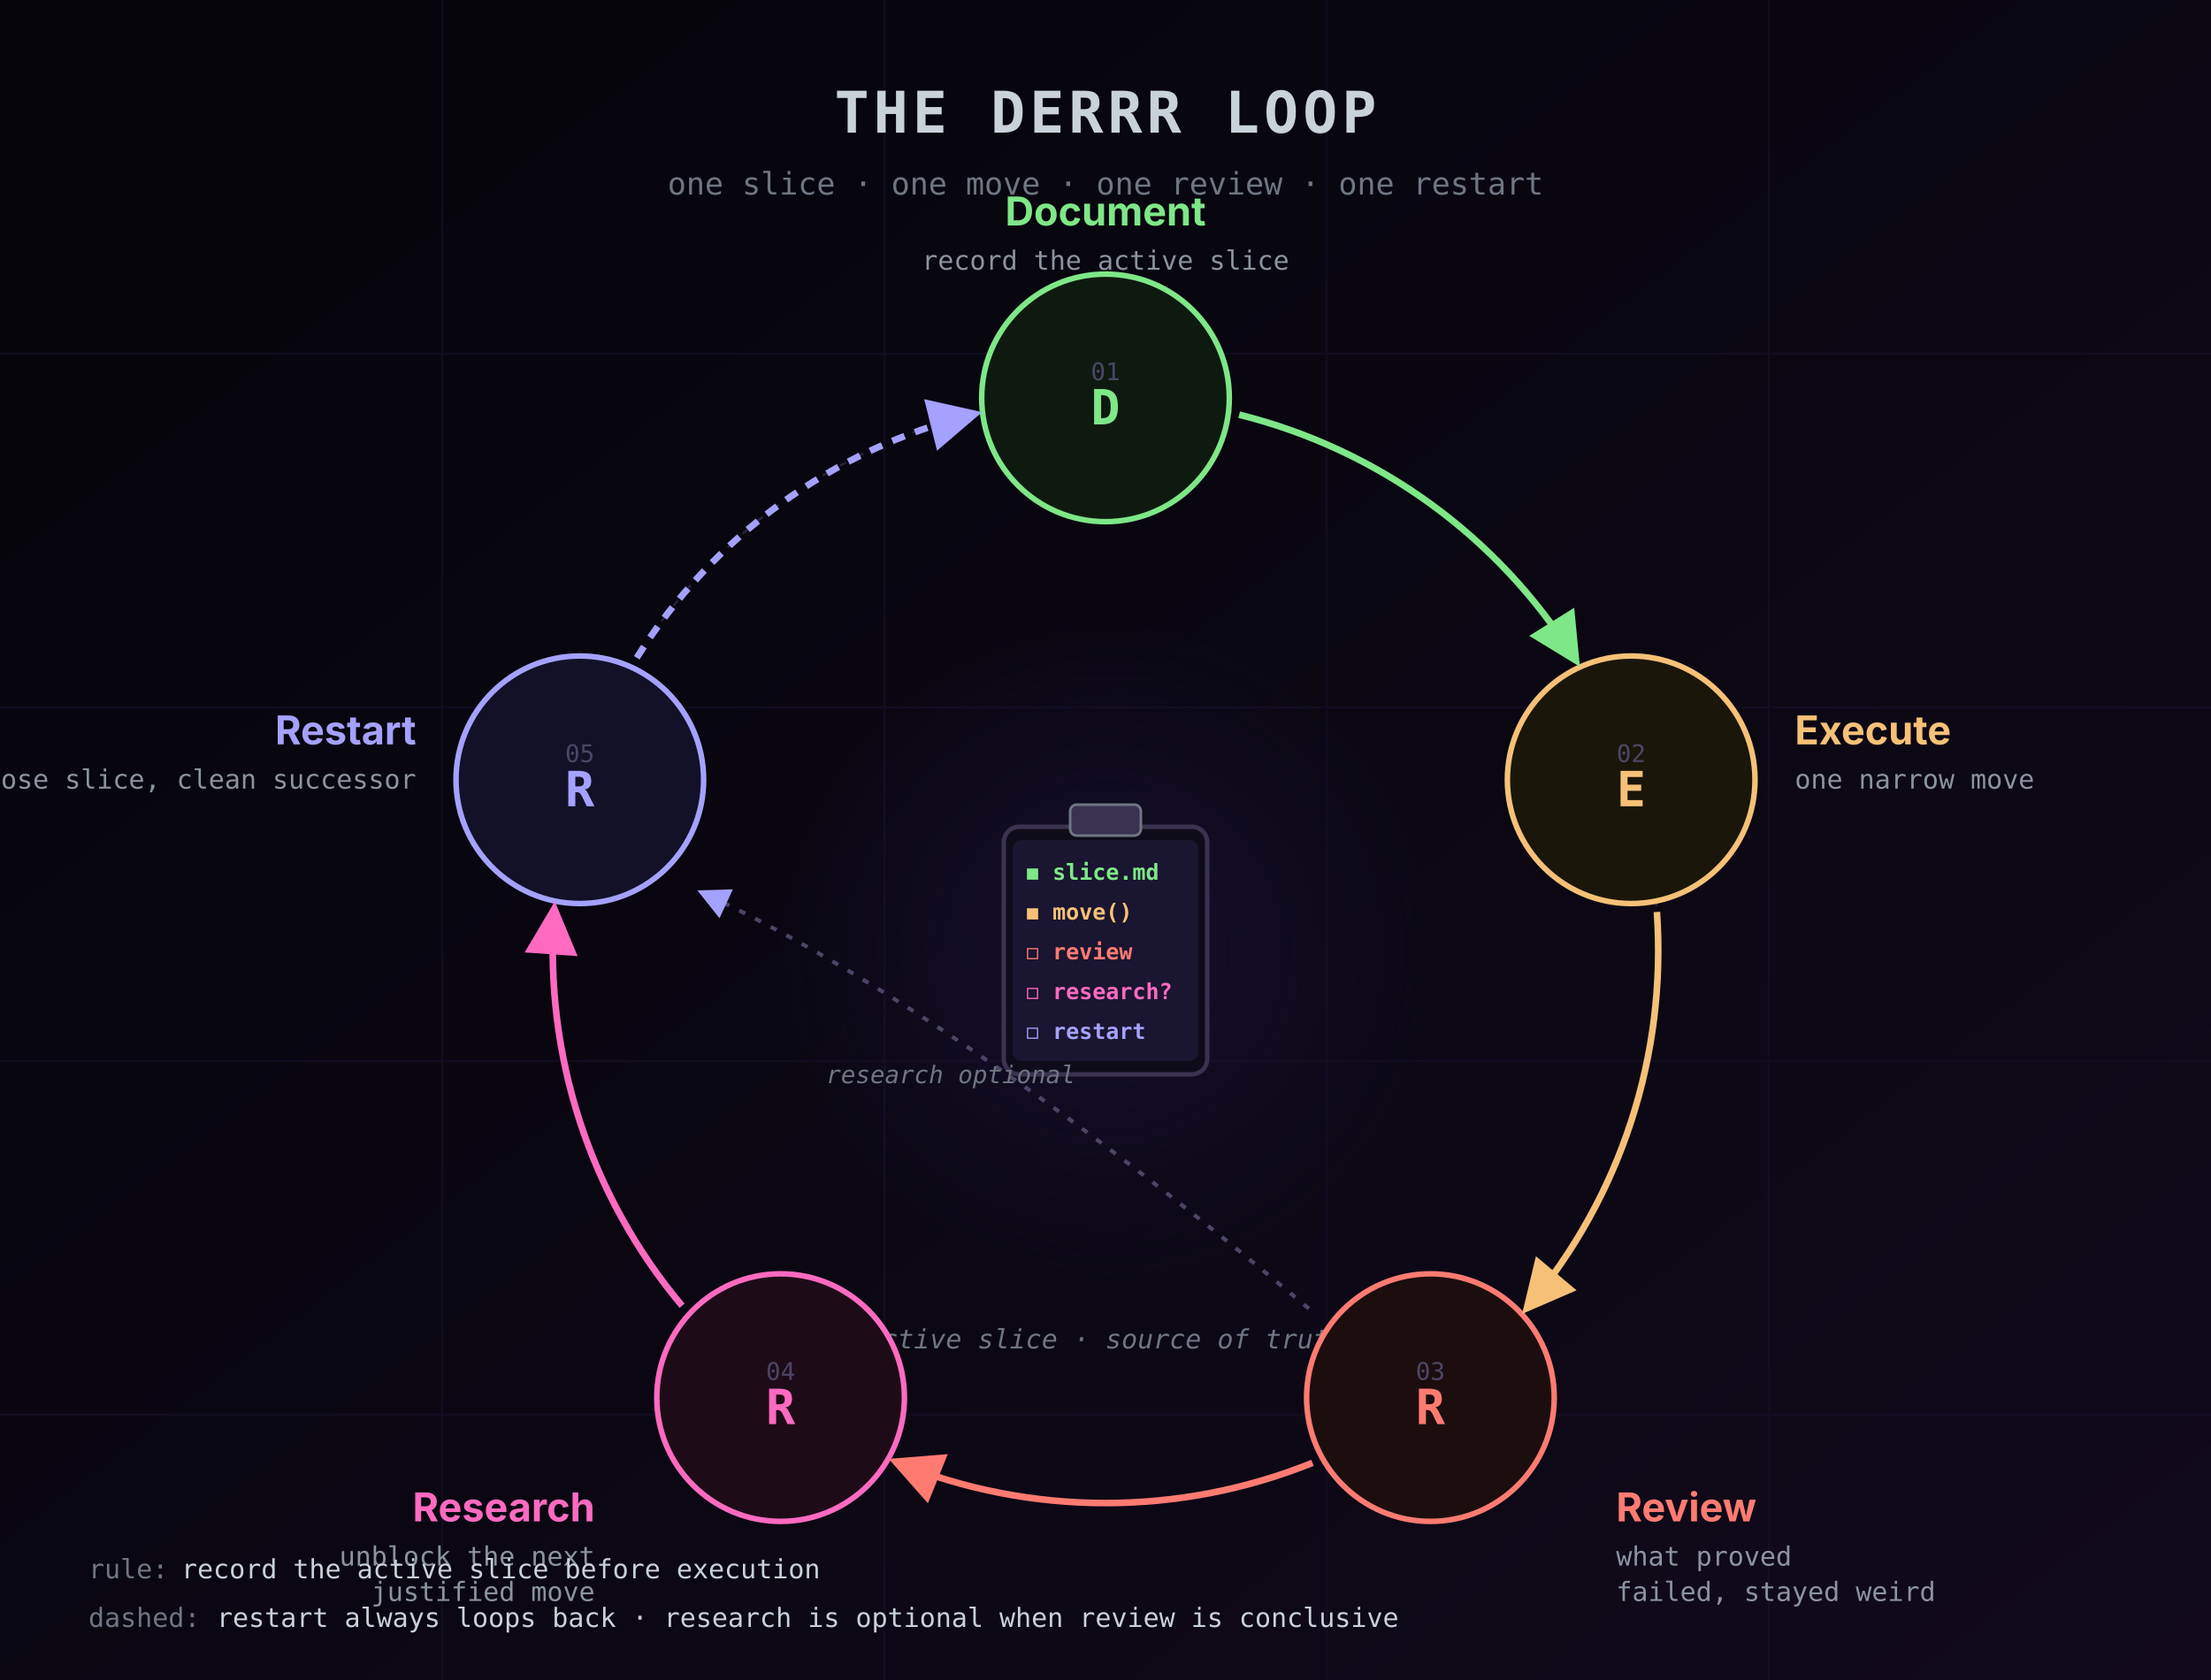
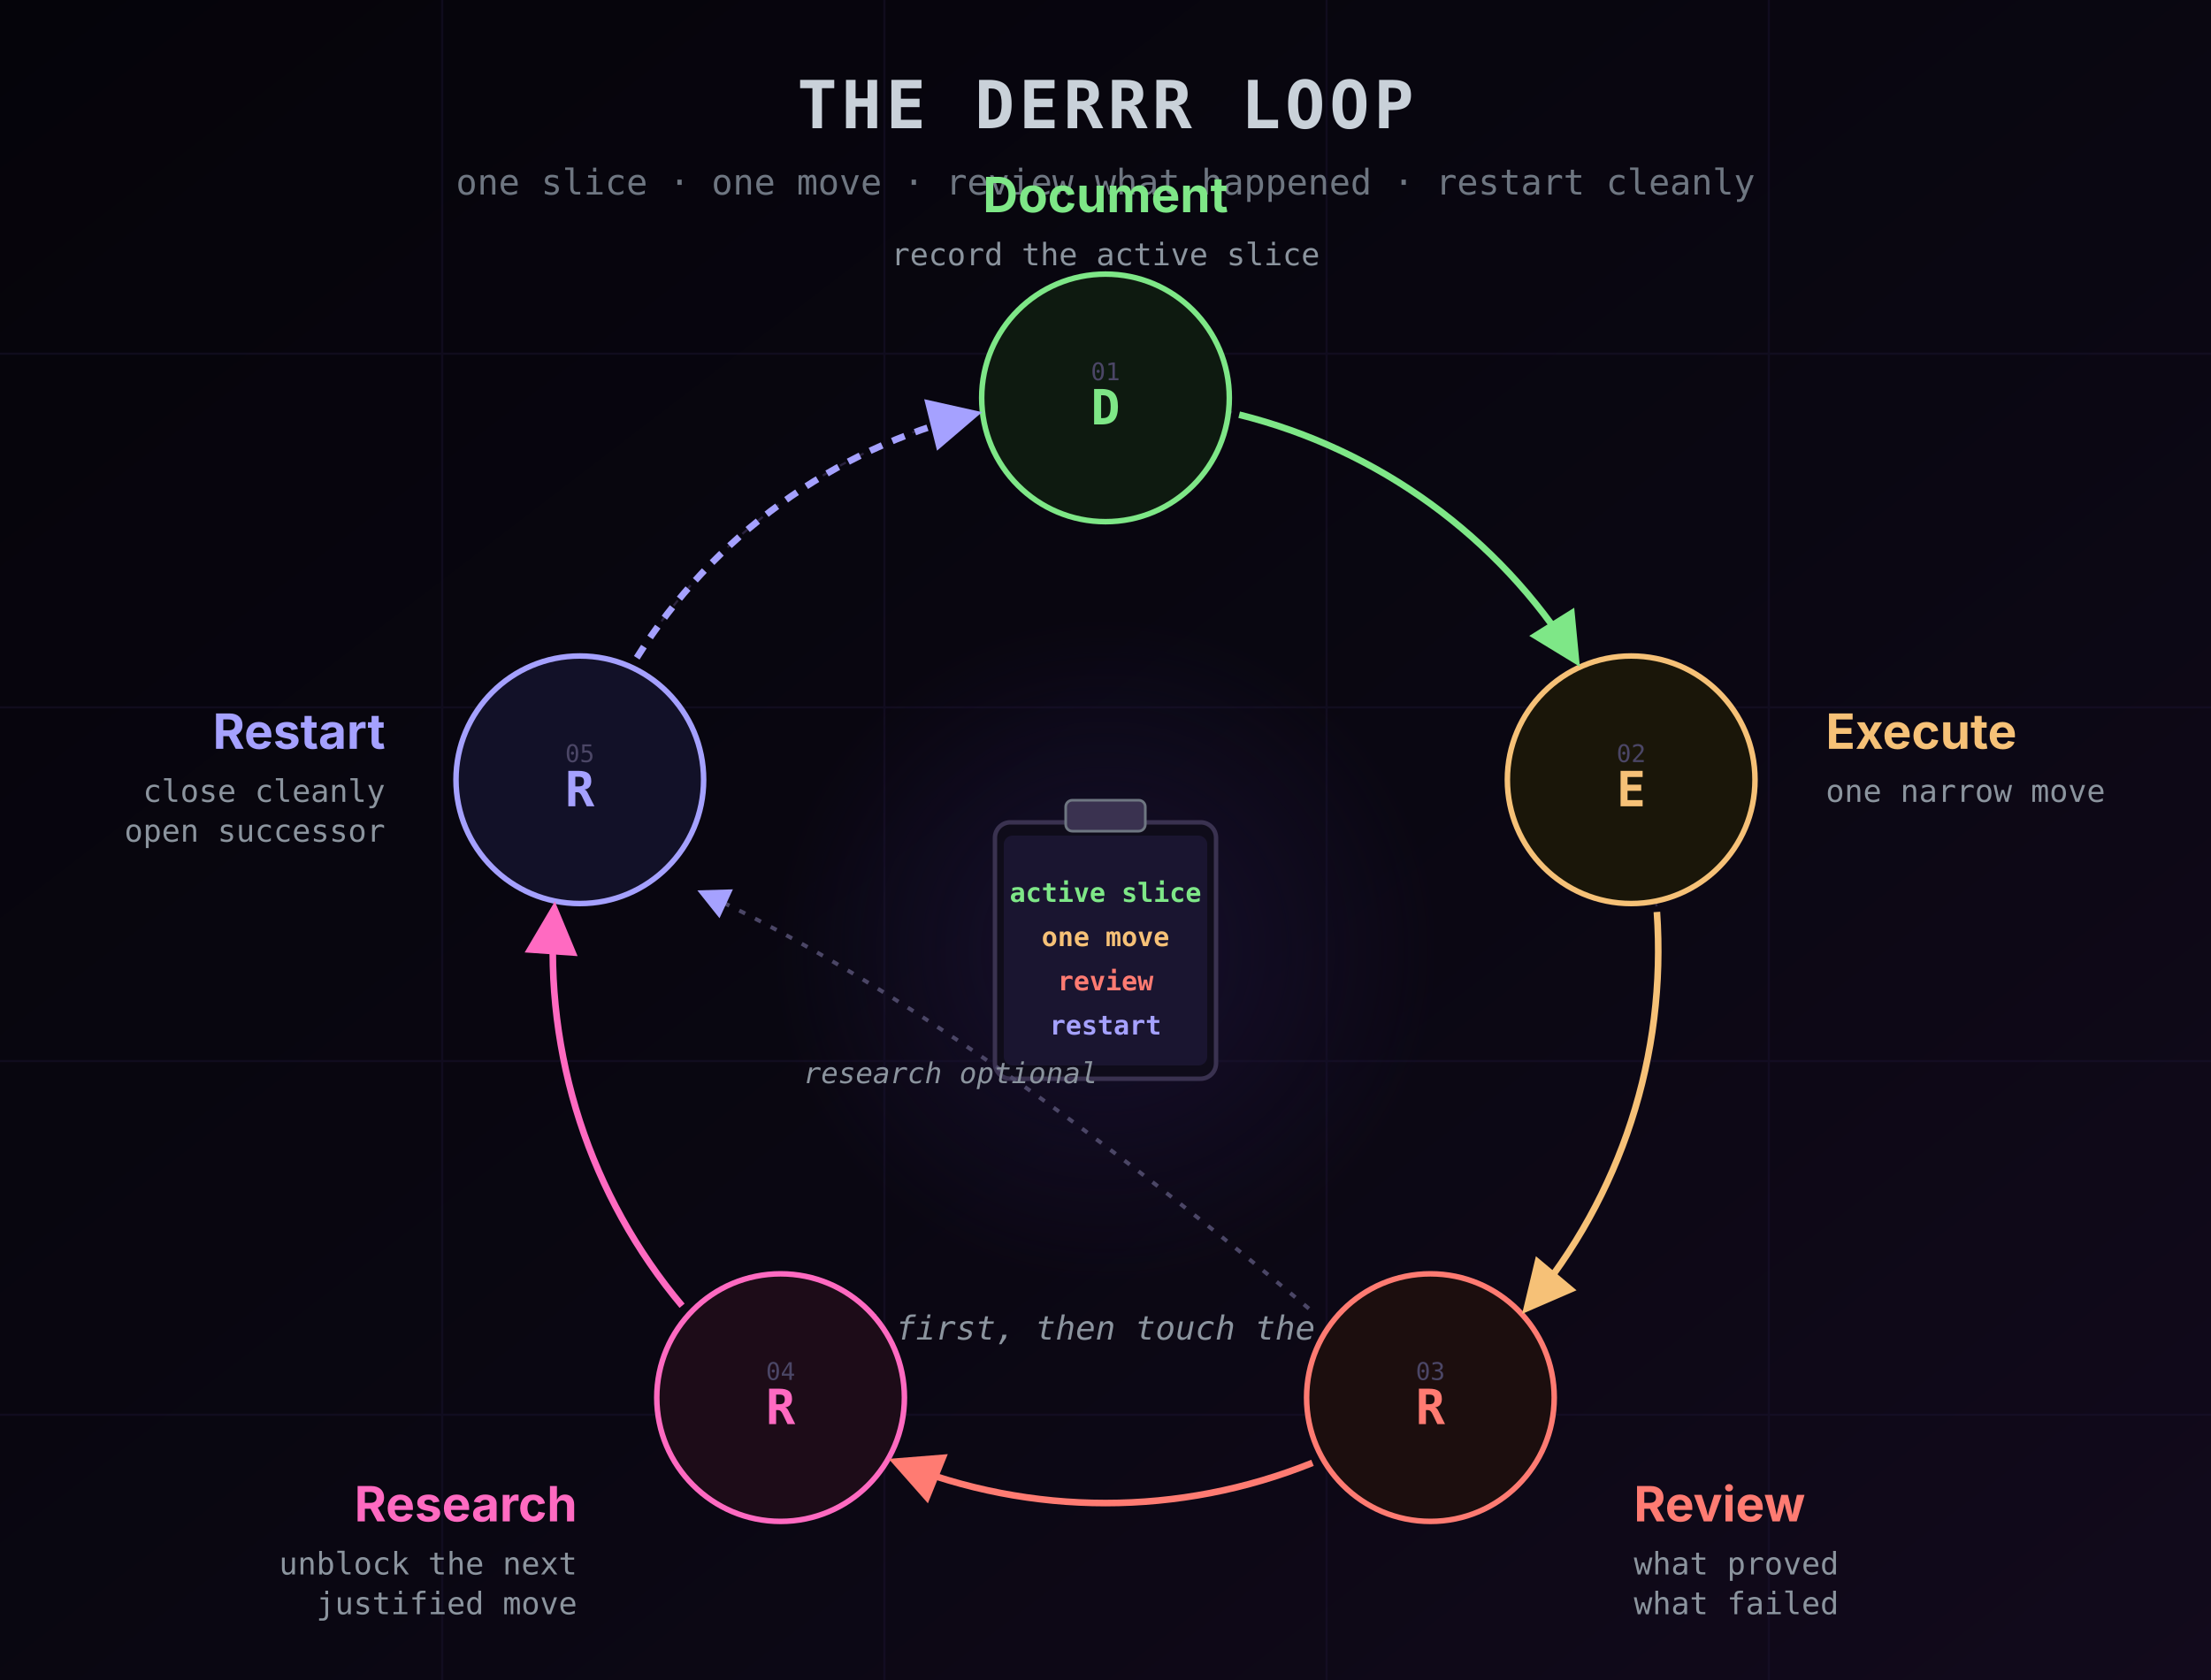
<svg xmlns="http://www.w3.org/2000/svg" viewBox="0 0 1000 760" role="img" aria-labelledby="derrrLoopTitle derrrLoopDesc">
  <defs>
    <linearGradient id="dBg" x1="0" y1="0" x2="1" y2="1">
      <stop offset="0%" stop-color="#05040a" />
      <stop offset="55%" stop-color="#0a0712" />
      <stop offset="100%" stop-color="#120a1c" />
    </linearGradient>
    <radialGradient id="dCenter" cx="50%" cy="50%" r="50%">
      <stop offset="0%" stop-color="#1a1234" stop-opacity="0.8" />
      <stop offset="100%" stop-color="#1a1234" stop-opacity="0" />
    </radialGradient>
    <marker id="ah-green" viewBox="0 0 10 10" refX="8" refY="5" markerWidth="8" markerHeight="8" orient="auto-start-reverse">
      <path d="M0,0 L10,5 L0,10 Z" fill="#7ee787" />
    </marker>
    <marker id="ah-yellow" viewBox="0 0 10 10" refX="8" refY="5" markerWidth="8" markerHeight="8" orient="auto-start-reverse">
      <path d="M0,0 L10,5 L0,10 Z" fill="#f6c177" />
    </marker>
    <marker id="ah-red" viewBox="0 0 10 10" refX="8" refY="5" markerWidth="8" markerHeight="8" orient="auto-start-reverse">
      <path d="M0,0 L10,5 L0,10 Z" fill="#ff7b72" />
    </marker>
    <marker id="ah-pink" viewBox="0 0 10 10" refX="8" refY="5" markerWidth="8" markerHeight="8" orient="auto-start-reverse">
      <path d="M0,0 L10,5 L0,10 Z" fill="#ff6ac1" />
    </marker>
    <marker id="ah-purple" viewBox="0 0 10 10" refX="8" refY="5" markerWidth="8" markerHeight="8" orient="auto-start-reverse">
      <path d="M0,0 L10,5 L0,10 Z" fill="#a5a1ff" />
    </marker>
    <style>
      .mono { font-family: ui-monospace,"JetBrains Mono","Fira Code","SF Mono",Menlo,Consolas,monospace; }
      .sans { font-family: ui-sans-serif,system-ui,-apple-system,"Segoe UI",Inter,sans-serif; }
    </style>
  </defs>
  <rect width="1000" height="760" fill="url(#dBg)" />
  <g stroke="#1a1530" stroke-width="1" opacity="0.45">
    <path d="M0 160H1000M0 320H1000M0 480H1000M0 640H1000" />
    <path d="M200 0V760M400 0V760M600 0V760M800 0V760" />
  </g>
  <g class="mono" fill="#c9d1d9">
-     <text x="500" y="60" text-anchor="middle" font-size="26" font-weight="700" letter-spacing="2">THE DERRR LOOP</text>
-     <text x="500" y="88" text-anchor="middle" font-size="14" fill="#6e7681">one slice · one move · one review · one restart</text>
+     <text x="500" y="58" text-anchor="middle" font-size="30" font-weight="700" letter-spacing="2">THE DERRR LOOP</text>
+     <text x="500" y="88" text-anchor="middle" font-size="16" fill="#6e7681">one slice · one move · review what happened · restart cleanly</text>
  </g>
  <circle cx="500" cy="430" r="250" fill="none" stroke="#2a223d" stroke-width="1" stroke-dasharray="3 6" />
  <circle cx="500" cy="430" r="150" fill="url(#dCenter)" />
  <g transform="translate(500 430)">
-     <rect x="-46" y="-56" width="92" height="112" rx="7" fill="#0f0c1a" stroke="#3a3250" stroke-width="2" />
-     <rect x="-42" y="-50" width="84" height="100" rx="4" fill="#1a1530" />
-     <rect x="-16" y="-66" width="32" height="14" rx="3" fill="#3a3250" stroke="#6e7681" stroke-width="1.2" />
-     <g class="mono" font-size="10" font-weight="700" text-anchor="start">
-       <text x="-36" y="-32" fill="#7ee787">◼ slice.md</text>
-       <text x="-36" y="-14" fill="#f6c177">◼ move()</text>
-       <text x="-36" y="4" fill="#ff7b72">◻ review</text>
-       <text x="-36" y="22" fill="#ff6ac1">◻ research?</text>
-       <text x="-36" y="40" fill="#a5a1ff">◻ restart</text>
+     <rect x="-50" y="-58" width="100" height="116" rx="7" fill="#0f0c1a" stroke="#3a3250" stroke-width="2" />
+     <rect x="-46" y="-52" width="92" height="104" rx="4" fill="#1a1530" />
+     <rect x="-18" y="-68" width="36" height="14" rx="3" fill="#3a3250" stroke="#6e7681" stroke-width="1.2" />
+     <g class="mono" font-size="12" font-weight="700" text-anchor="middle">
+       <text x="0" y="-22" fill="#7ee787">active slice</text>
+       <text x="0" y="-2" fill="#f6c177">one move</text>
+       <text x="0" y="18" fill="#ff7b72">review</text>
+       <text x="0" y="38" fill="#a5a1ff">restart</text>
    </g>
  </g>
-   <text x="500" y="610" text-anchor="middle" class="mono" font-size="12" fill="#6e7681" font-style="italic">
-     active slice · source of truth
+   <text x="500" y="606" text-anchor="middle" class="mono" font-size="15" fill="#8b949e" font-style="italic">
+     record first, then touch the system
  </text>
  <g transform="translate(500 180)">
    <circle r="56" fill="#0e1a10" stroke="#7ee787" stroke-width="2.5" />
    <text y="-8" text-anchor="middle" class="mono" font-size="11" fill="#4b4666">01</text>
    <text y="12" text-anchor="middle" class="mono" font-weight="900" font-size="22" fill="#7ee787">D</text>
-     <text y="-78" text-anchor="middle" class="sans" font-size="18" font-weight="700" fill="#7ee787">Document</text>
-     <text y="-58" text-anchor="middle" class="mono" font-size="12" fill="#8b949e">record the active slice</text>
+     <text y="-84" text-anchor="middle" class="sans" font-size="22" font-weight="700" fill="#7ee787">Document</text>
+     <text y="-60" text-anchor="middle" class="mono" font-size="14" fill="#8b949e">record the active slice</text>
  </g>
  <g transform="translate(737.76 352.75)">
    <circle r="56" fill="#1a1609" stroke="#f6c177" stroke-width="2.5" />
    <text y="-8" text-anchor="middle" class="mono" font-size="11" fill="#4b4666">02</text>
    <text y="12" text-anchor="middle" class="mono" font-weight="900" font-size="22" fill="#f6c177">E</text>
-     <text x="74" y="-16" class="sans" font-size="18" font-weight="700" fill="#f6c177">Execute</text>
-     <text x="74" y="4" class="mono" font-size="12" fill="#8b949e">one narrow move</text>
+     <text x="88" y="-14" class="sans" font-size="22" font-weight="700" fill="#f6c177">Execute</text>
+     <text x="88" y="10" class="mono" font-size="14" fill="#8b949e">one narrow move</text>
  </g>
  <g transform="translate(646.95 632.25)">
    <circle r="56" fill="#1c0e0e" stroke="#ff7b72" stroke-width="2.5" />
    <text y="-8" text-anchor="middle" class="mono" font-size="11" fill="#4b4666">03</text>
    <text y="12" text-anchor="middle" class="mono" font-weight="900" font-size="22" fill="#ff7b72">R</text>
-     <text x="84" y="56" class="sans" font-size="18" font-weight="700" fill="#ff7b72">Review</text>
-     <text x="84" y="76" class="mono" font-size="12" fill="#8b949e">what proved</text>
-     <text x="84" y="92" class="mono" font-size="12" fill="#8b949e">failed, stayed weird</text>
+     <text x="92" y="56" class="sans" font-size="22" font-weight="700" fill="#ff7b72">Review</text>
+     <text x="92" y="80" class="mono" font-size="14" fill="#8b949e">what proved</text>
+     <text x="92" y="98" class="mono" font-size="14" fill="#8b949e">what failed</text>
  </g>
  <g transform="translate(353.05 632.25)">
    <circle r="56" fill="#1d0c18" stroke="#ff6ac1" stroke-width="2.5" />
    <text y="-8" text-anchor="middle" class="mono" font-size="11" fill="#4b4666">04</text>
    <text y="12" text-anchor="middle" class="mono" font-weight="900" font-size="22" fill="#ff6ac1">R</text>
-     <text x="-84" y="56" text-anchor="end" class="sans" font-size="18" font-weight="700" fill="#ff6ac1">Research</text>
-     <text x="-84" y="76" text-anchor="end" class="mono" font-size="12" fill="#8b949e">unblock the next</text>
-     <text x="-84" y="92" text-anchor="end" class="mono" font-size="12" fill="#8b949e">justified move</text>
+     <text x="-92" y="56" text-anchor="end" class="sans" font-size="22" font-weight="700" fill="#ff6ac1">Research</text>
+     <text x="-92" y="80" text-anchor="end" class="mono" font-size="14" fill="#8b949e">unblock the next</text>
+     <text x="-92" y="98" text-anchor="end" class="mono" font-size="14" fill="#8b949e">justified move</text>
  </g>
  <g transform="translate(262.24 352.75)">
    <circle r="56" fill="#121128" stroke="#a5a1ff" stroke-width="2.5" />
    <text y="-8" text-anchor="middle" class="mono" font-size="11" fill="#4b4666">05</text>
    <text y="12" text-anchor="middle" class="mono" font-weight="900" font-size="22" fill="#a5a1ff">R</text>
-     <text x="-74" y="-16" text-anchor="end" class="sans" font-size="18" font-weight="700" fill="#a5a1ff">Restart</text>
-     <text x="-74" y="4" text-anchor="end" class="mono" font-size="12" fill="#8b949e">close slice, clean successor</text>
+     <text x="-88" y="-14" text-anchor="end" class="sans" font-size="22" font-weight="700" fill="#a5a1ff">Restart</text>
+     <text x="-88" y="10" text-anchor="end" class="mono" font-size="14" fill="#8b949e">close cleanly</text>
+     <text x="-88" y="28" text-anchor="end" class="mono" font-size="14" fill="#8b949e">open successor</text>
  </g>
  <path d="M 560.46 187.60 A 250 250 0 0 1 712.01 297.56" fill="none" stroke="#7ee787" stroke-width="3" marker-end="url(#ah-green)" />
  <path d="M 749.39 412.55 A 250 250 0 0 1 691.51 590.70" fill="none" stroke="#f6c177" stroke-width="3" marker-end="url(#ah-yellow)" />
  <path d="M 593.63 661.76 A 250 250 0 0 1 406.37 661.76" fill="none" stroke="#ff7b72" stroke-width="3" marker-end="url(#ah-red)" />
  <path d="M 308.49 590.70 A 250 250 0 0 1 250.61 412.55" fill="none" stroke="#ff6ac1" stroke-width="3" marker-end="url(#ah-pink)" />
  <path d="M 287.99 297.56 A 250 250 0 0 1 439.54 187.60" fill="none" stroke="#a5a1ff" stroke-width="3" stroke-dasharray="6 5" marker-end="url(#ah-purple)" />
  <path d="M 592 592 Q 430 456 318 404" fill="none" stroke="#4b4666" stroke-width="1.8" stroke-dasharray="3 5" marker-end="url(#ah-purple)" />
-   <text x="430" y="490" text-anchor="middle" class="mono" font-size="11" fill="#6e7681" font-style="italic">
+   <text x="430" y="490" text-anchor="middle" class="mono" font-size="13" fill="#8b949e" font-style="italic">
    research optional
  </text>
-   <g class="mono" font-size="12" transform="translate(40 714)">
-     <text x="0" y="0" fill="#6e7681">rule:</text>
-     <text x="42" y="0" fill="#c9d1d9">record the active slice before execution</text>
-   </g>
-   <g class="mono" font-size="12" transform="translate(40 736)">
-     <text x="0" y="0" fill="#6e7681">dashed:</text>
-     <text x="58" y="0" fill="#c9d1d9">restart always loops back · research is optional when review is conclusive</text>
-   </g>
</svg>
